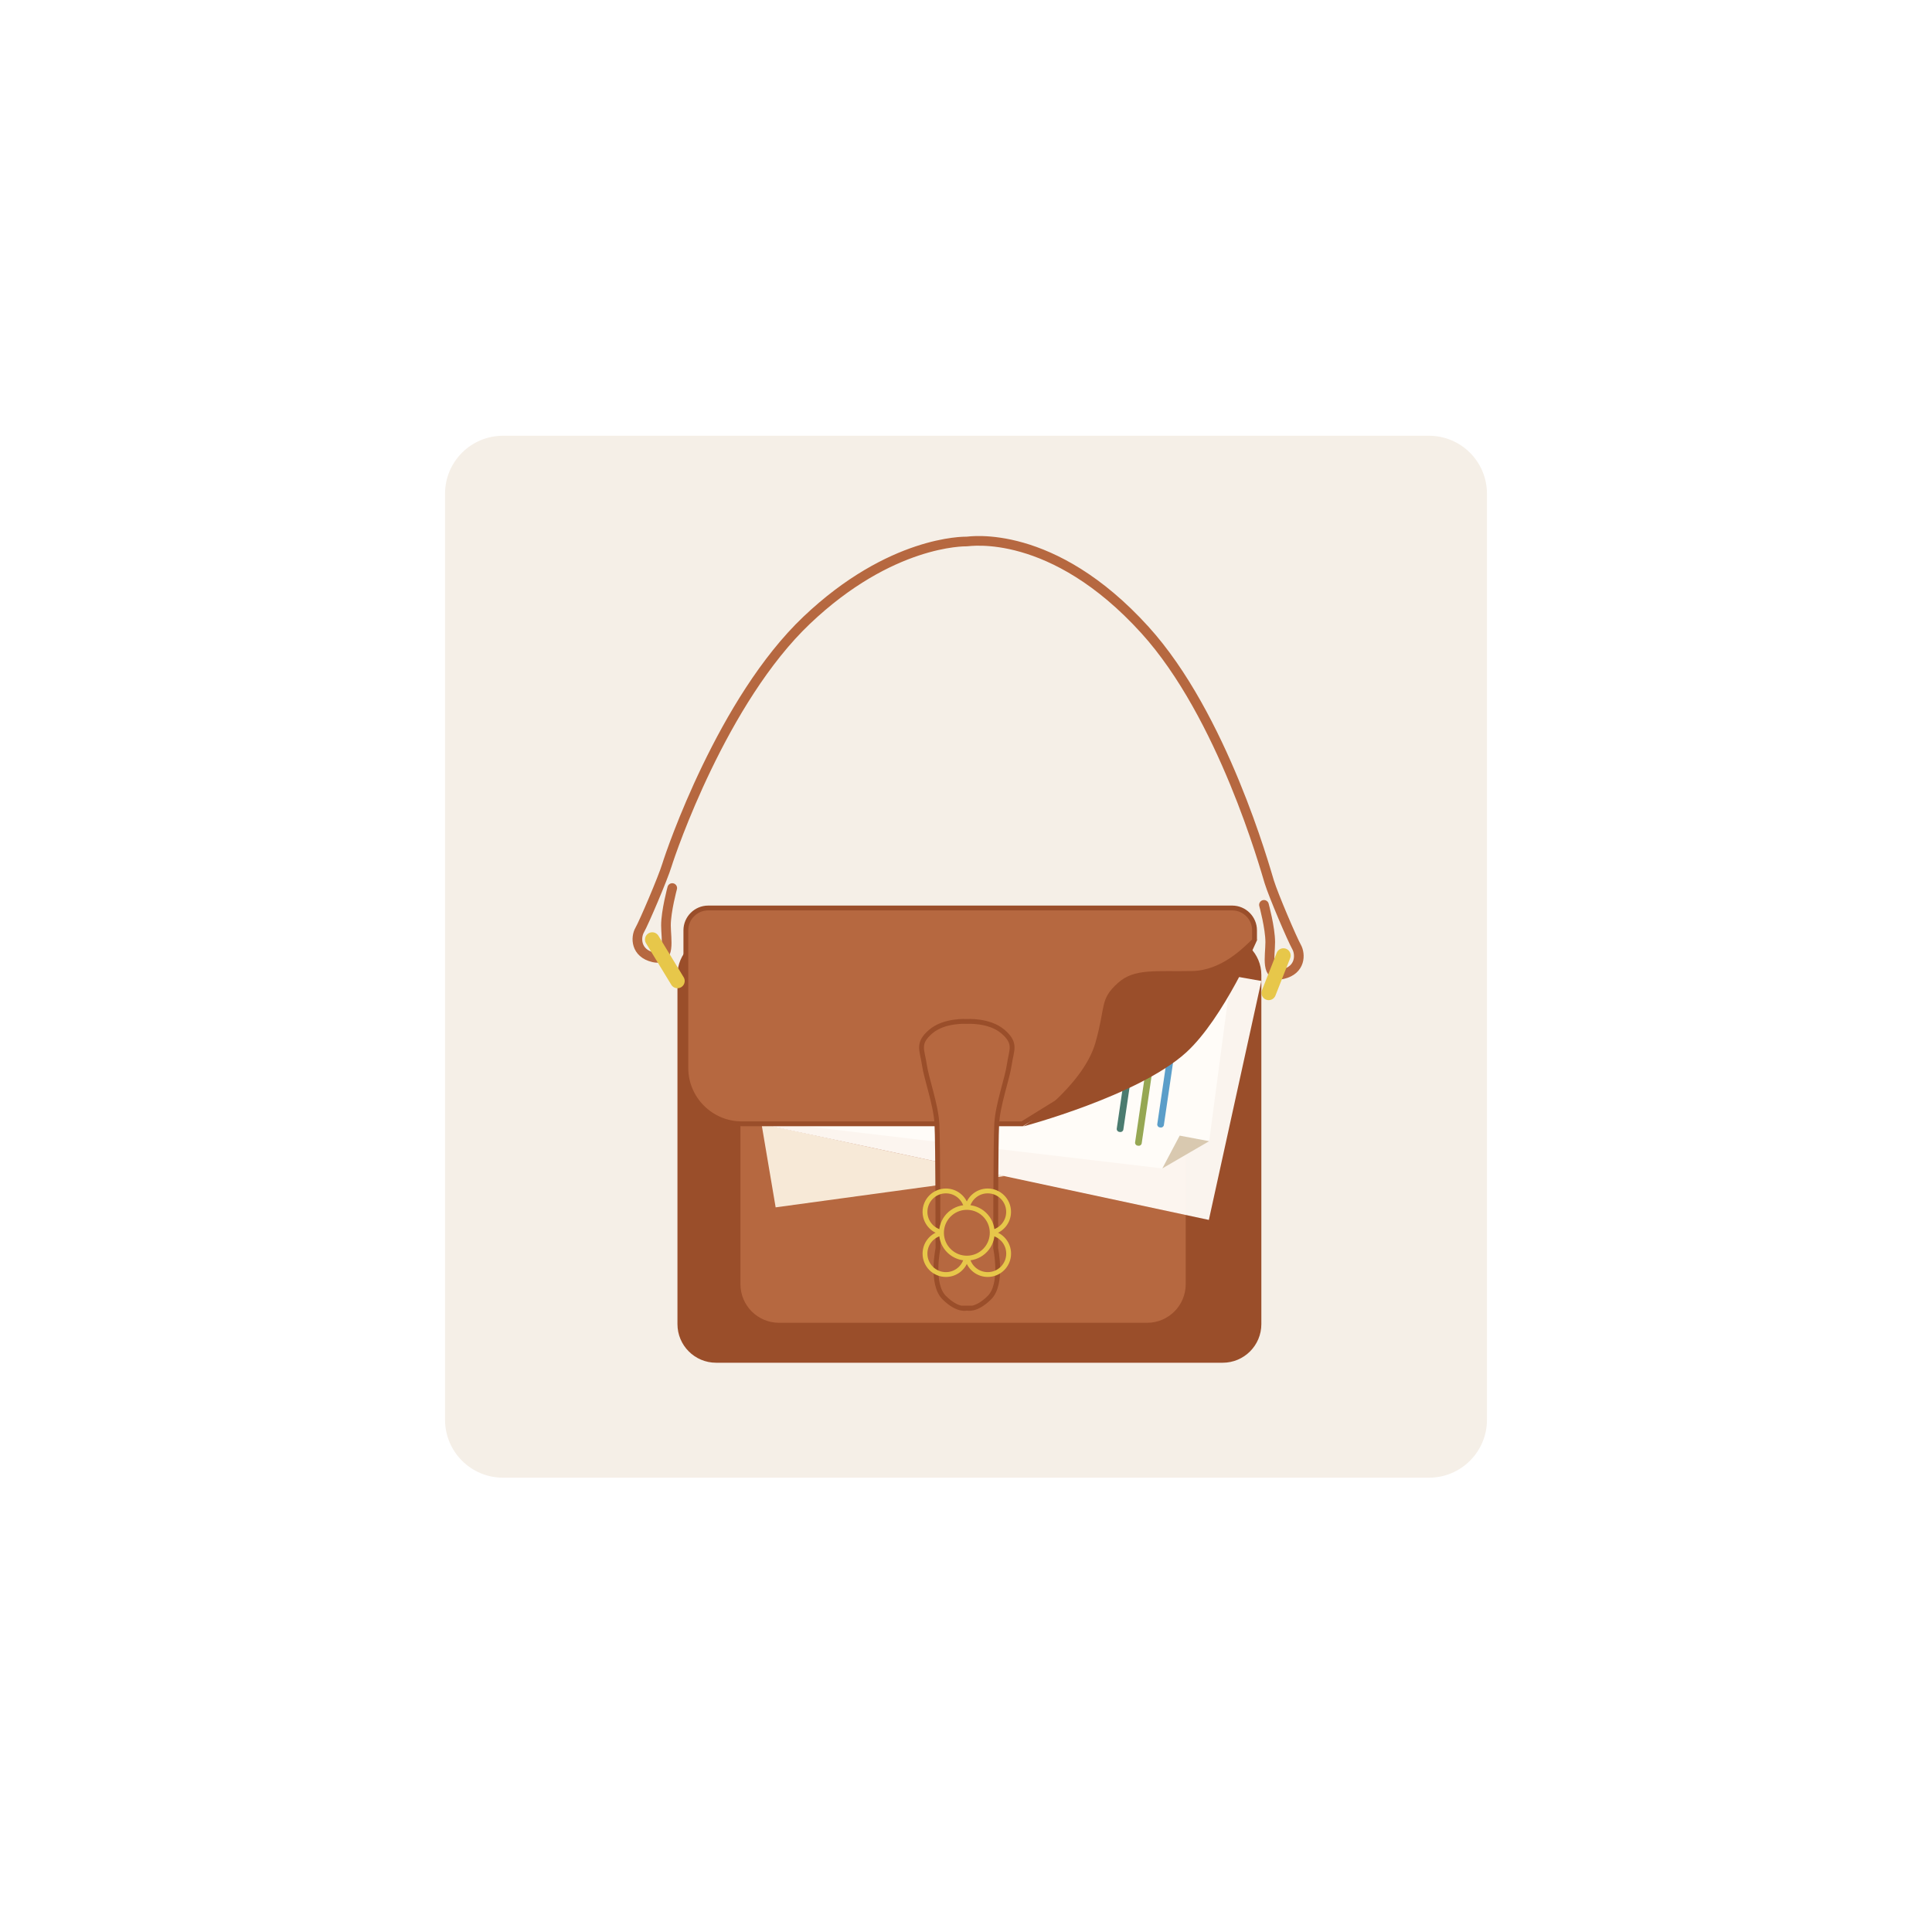
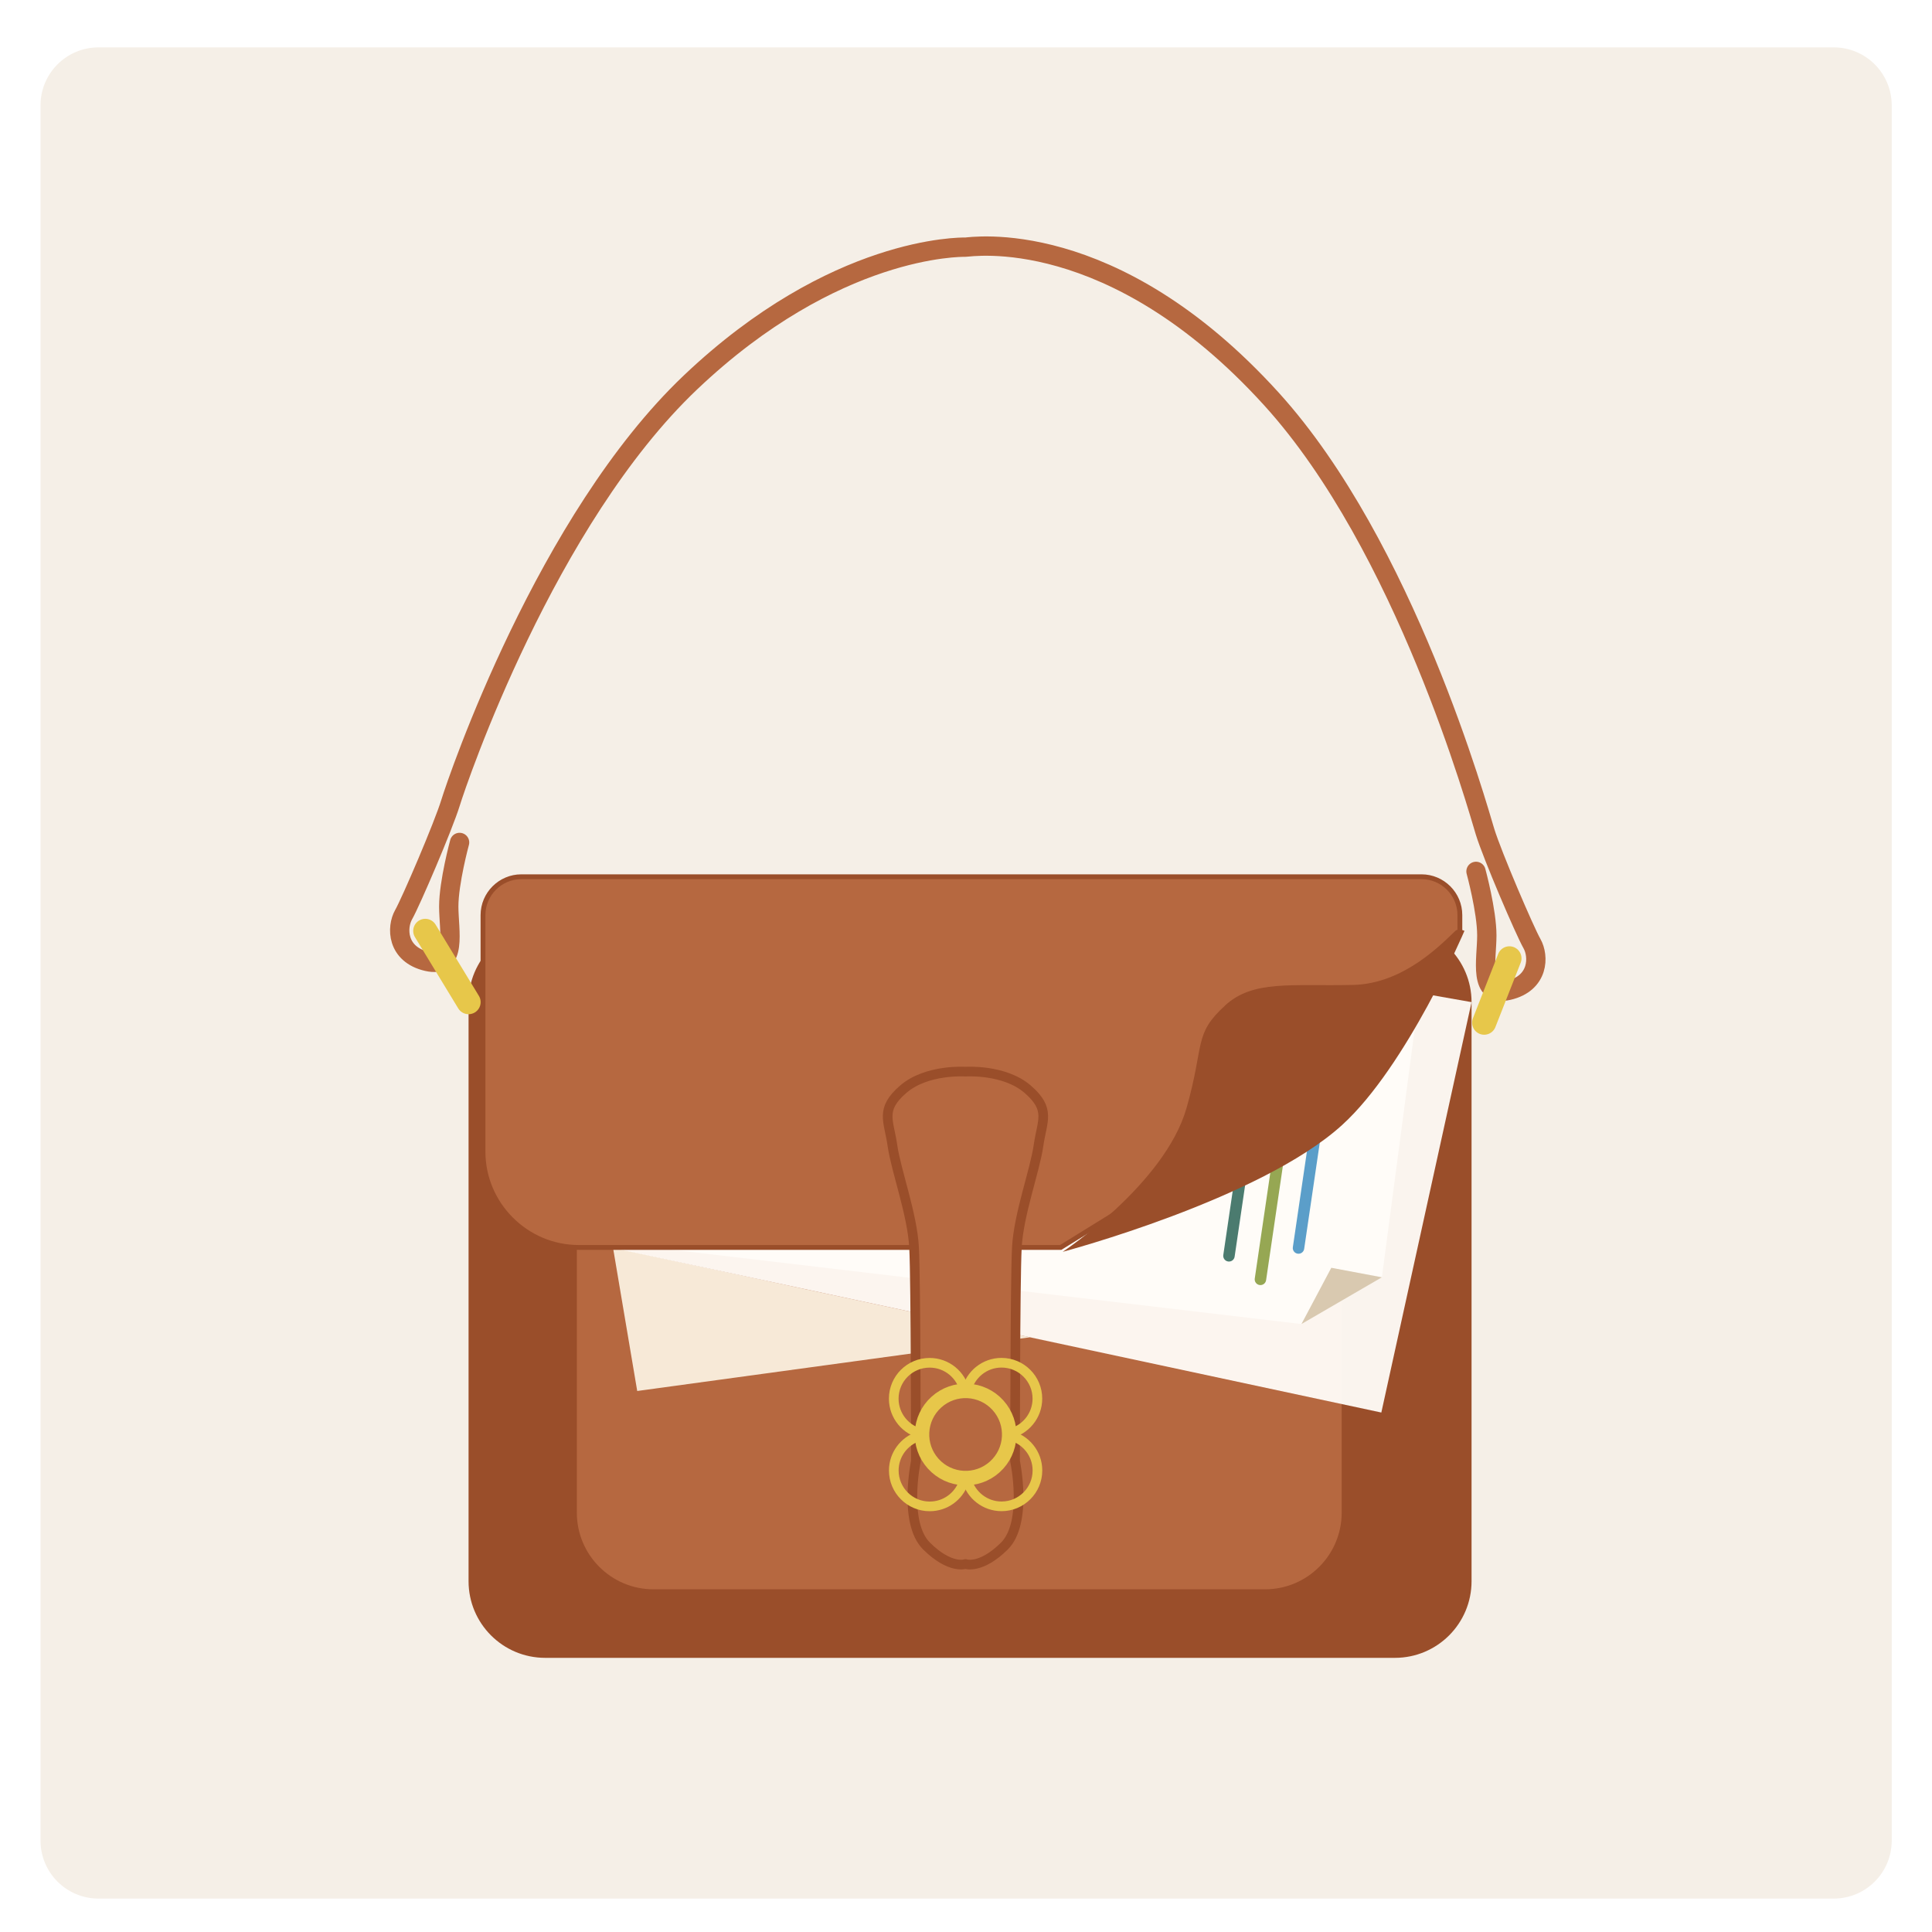
<svg xmlns="http://www.w3.org/2000/svg" viewBox="0 0 400 400">
  <g id="a" data-name="Backgrounds">
-     <rect x="92.14" y="90.22" width="215.72" height="215.72" rx="12" ry="12" fill="#f5efe7" />
+     <rect x="8.39" y="9.81" width="383.27" height="383.27" rx="12" ry="12" fill="#f5efe7" />
  </g>
  <g id="b" data-name="Story Collector">
-     <rect x="140.26" y="193.86" width="120.89" height="88.28" rx="8" ry="8" fill="#9a4e2a" />
-     <path d="M153.3,225.17h92.19v40.7c0,4.42-3.58,8-8,8h-76.19c-4.42,0-8-3.58-8-8v-40.7h0Z" fill="#b66840" />
-     <polygon points="157.66 232.67 160.59 249.97 207.94 243.5 180.82 237.69 157.66 232.67" fill="#fef7e8" opacity=".9" />
-     <polygon points="250.28 252.57 149.5 230.99 195.72 191.58 261.15 203.1 250.28 252.57" fill="#fffcf8" opacity=".95" />
-     <polygon points="240.65 241.91 151.46 231.37 165.64 191.58 255.38 198.21 250.35 236.27 240.65 241.91" fill="#fffcf8" />
-     <polygon points="244.24 235.12 240.65 241.91 250.35 236.27 244.24 235.12" fill="#d9c9b0" />
-     <rect x="226.54" y="216.92" width="31.96" height="1.38" rx=".6" ry=".6" transform="translate(493.08 9.31) rotate(98.36)" fill="#5b9ec9" />
-     <rect x="221.95" y="220.7" width="31.96" height="1.38" rx=".6" ry=".6" transform="translate(491.56 18.18) rotate(98.36)" fill="#96a753" />
-     <rect x="218.15" y="217.87" width="31.96" height="1.38" rx=".6" ry=".6" transform="translate(484.41 18.68) rotate(98.36)" fill="#4b7b6f" />
-     <path d="M244.33,212.45l-32.7,20.22h-58.08c-6.35,0-11.55-5.2-11.55-11.55v-28.51c0-2.54,2.08-4.62,4.62-4.62h108.5c2.54,0,4.62,2.08,4.62,4.62v1.9" fill="#b66840" stroke="#9a4e2a" stroke-miterlimit="10" />
-     <path d="M231.46,203.5c-3.85,3.49-2.46,4.64-4.66,12.37-2.61,9.18-14.93,17.34-14.93,17.34,0,0,23.82-6.32,33.69-15.29,7.8-7.09,14.75-23.4,14.75-23.4,0,0-.72-.34-1.09,0-1.65,1.55-6.21,6.39-12.36,6.52-7.5.16-12.01-.62-15.39,2.46Z" fill="#9a4e2a" />
-     <path d="M200.16,270.83s1.84.65,4.69-2.17,1.29-10.22,1.29-10.22c0,0,0-21.74.22-25.77s2.17-9.24,2.61-12.28,1.52-4.35-1.3-6.79c-2.83-2.45-7.5-2.12-7.5-2.12,0,0-4.67-.33-7.5,2.12s-1.74,3.75-1.3,6.79,2.39,8.26,2.61,12.28c.22,4.02.22,25.77.22,25.77,0,0-1.56,7.39,1.29,10.22s4.69,2.17,4.69,2.17Z" fill="#b66840" stroke="#9a4e2a" stroke-miterlimit="10" />
+     <rect x="97.01" y="191.61" width="207.66" height="151.63" rx="15.87" ry="15.87" fill="#9a4e2a" />
+     <path d="M119.42,245.39h158.36v67.79c0,8.76-7.11,15.87-15.87,15.87h-126.61c-8.76,0-15.87-7.11-15.87-15.87v-67.79h0Z" fill="#b66840" />
+     <polygon points="126.91 258.28 131.93 287.99 213.26 276.87 166.68 266.9 126.91 258.28" fill="#fef7e8" opacity=".9" />
+     <polygon points="285.99 292.45 112.88 255.38 192.27 187.69 304.67 207.48 285.99 292.45" fill="#fffcf8" opacity=".95" />
+     <polygon points="269.45 274.13 116.25 256.04 140.61 187.69 294.75 199.07 286.11 264.45 269.45 274.13" fill="#fffcf8" />
+     <polygon points="275.63 262.48 269.45 274.13 286.11 264.45 275.63 262.48" fill="#d9c9b0" />
+     <rect x="245.21" y="231.22" width="54.9" height="2.37" rx="1.18" ry="1.18" transform="translate(542.24 -3.57) rotate(98.36)" fill="#5b9ec9" />
+     <rect x="237.33" y="237.72" width="54.9" height="2.37" rx="1.18" ry="1.18" transform="translate(539.64 11.66) rotate(98.36)" fill="#96a753" />
+     <rect x="230.81" y="232.85" width="54.9" height="2.37" rx="1.18" ry="1.18" transform="translate(527.36 12.53) rotate(98.36)" fill="#4b7b6f" />
+     <path d="M275.77,223.54l-56.16,34.73h-99.77c-10.91,0-19.84-8.93-19.84-19.84v-48.97c0-4.37,3.57-7.94,7.94-7.94h186.37c4.37,0,7.94,3.57,7.94,7.94v3.27" fill="#b66840" stroke="#9a4e2a" stroke-miterlimit="10" />
+     <path d="M253.67,208.16c-6.61,6-4.23,7.96-8.01,21.24-4.49,15.77-25.65,29.78-25.65,29.78,0,0,40.92-10.85,57.86-26.26,13.4-12.18,25.33-40.2,25.33-40.2,0,0-1.24-.59-1.87,0-2.83,2.66-10.67,10.98-21.22,11.2-12.89.28-20.62-1.06-26.44,4.22Z" fill="#9a4e2a" />
+     <path d="M199.9,323.82s3.16,1.12,8.05-3.73c4.88-4.86,2.21-17.55,2.21-17.55,0,0,0-37.35.37-44.26s3.73-15.87,4.48-21.1,2.61-7.47-2.24-11.67c-4.86-4.2-12.88-3.64-12.88-3.64,0,0-8.02-.56-12.88,3.64-4.86,4.2-2.99,6.44-2.24,11.67s4.11,14.19,4.48,21.1c.37,6.91.37,44.26.37,44.26,0,0-2.67,12.7,2.21,17.55s8.05,3.73,8.05,3.73Z" fill="#b66840" stroke="#9a4e2a" stroke-miterlimit="10" stroke-width="2" />
    <g id="c" data-name="flor-group">
-       <circle cx="200.17" cy="255.23" r="5.25" transform="translate(-118.34 193.93) rotate(-41)" fill="none" stroke="#e7c74a" stroke-miterlimit="10" />
-       <path d="M205.5,255.34c1.91.45,3.33,2.17,3.33,4.21,0,2.39-1.94,4.33-4.33,4.33-2,0-3.69-1.36-4.18-3.21" fill="none" stroke="#e7c74a" stroke-miterlimit="10" />
-       <path d="M194.97,255.14c-1.97-.4-3.46-2.15-3.46-4.24,0-2.39,1.94-4.33,4.33-4.33,2.08,0,3.82,1.47,4.23,3.42" fill="none" stroke="#e7c74a" stroke-miterlimit="10" />
-       <path d="M199.92,261c-.6,1.68-2.2,2.88-4.08,2.88-2.39,0-4.33-1.94-4.33-4.33,0-1.92,1.24-3.54,2.97-4.11" fill="none" stroke="#e7c74a" stroke-miterlimit="10" />
-       <path d="M200.28,249.9c.45-1.91,2.17-3.33,4.21-3.33,2.39,0,4.33,1.94,4.33,4.33,0,2.08-1.47,3.82-3.42,4.23" fill="none" stroke="#e7c74a" stroke-miterlimit="10" />
+       <circle cx="199.92" cy="297.01" r="9.03" transform="translate(-147.48 210.41) rotate(-42.06)" fill="none" stroke="#e7c74a" stroke-miterlimit="10" stroke-width="3" />
+       <path d="M209.07,297.21c3.28.78,5.72,3.72,5.72,7.23,0,4.11-3.33,7.43-7.43,7.43-3.44,0-6.33-2.34-7.18-5.51" fill="none" stroke="#e7c74a" stroke-miterlimit="10" stroke-width="2" />
+       <path d="M190.98,296.86c-3.39-.69-5.94-3.69-5.94-7.28,0-4.11,3.33-7.43,7.43-7.43,3.57,0,6.55,2.52,7.27,5.88" fill="none" stroke="#e7c74a" stroke-miterlimit="10" stroke-width="2" />
+       <path d="M199.49,306.94c-1.02,2.88-3.77,4.94-7.01,4.94-4.11,0-7.43-3.33-7.43-7.43,0-3.29,2.14-6.08,5.1-7.06" fill="none" stroke="#e7c74a" stroke-miterlimit="10" stroke-width="2" />
+       <path d="M200.12,287.86c.78-3.28,3.72-5.72,7.23-5.72,4.11,0,7.43,3.33,7.43,7.43,0,3.57-2.52,6.55-5.88,7.27" fill="none" stroke="#e7c74a" stroke-miterlimit="10" stroke-width="2" />
    </g>
-     <path d="M261.69,187.34s1.3,4.78,1.3,7.72c0,2.94-1.09,7.49,2.61,6.63s3.7-4.12,2.83-5.65-4.78-10.65-5.65-13.48-9.61-34.36-25.73-52.13c-19.22-21.2-36.34-18.32-36.89-18.32-.55,0-15.76-.22-33.15,16.31-17.39,16.52-28.05,47.83-28.92,50.66s-4.78,11.96-5.65,13.48-.87,4.78,2.83,5.65,2.61-3.69,2.61-6.63,1.3-7.72,1.3-7.72" fill="none" stroke="#b66840" stroke-linecap="round" stroke-miterlimit="10" stroke-width="2" />
-     <line x1="265.72" y1="197.83" x2="262.67" y2="205.57" fill="none" stroke="#e7c74a" stroke-linecap="round" stroke-miterlimit="10" stroke-width="3" />
-     <line x1="135.04" y1="194.52" x2="140.26" y2="203.1" fill="none" stroke="#e7c74a" stroke-linecap="round" stroke-miterlimit="10" stroke-width="3" />
+     <path d="M305.59,180.41s2.24,8.22,2.24,13.26c0,5.04-1.87,12.86,4.48,11.38,6.35-1.48,6.35-7.09,4.86-9.7s-8.22-18.3-9.71-23.16c-1.49-4.86-16.51-59.02-44.19-89.55-33.02-36.41-62.43-31.46-63.37-31.47-.94,0-27.07-.37-56.95,28.01-29.88,28.38-48.18,82.17-49.67,87.02s-8.22,20.54-9.71,23.16-1.49,8.22,4.86,9.7,4.48-6.34,4.48-11.38,2.24-13.26,2.24-13.26" fill="none" stroke="#b66840" stroke-linecap="round" stroke-miterlimit="10" stroke-width="4" />
+     <line x1="312.51" y1="198.42" x2="307.28" y2="211.73" fill="none" stroke="#e7c74a" stroke-linecap="round" stroke-miterlimit="10" stroke-width="5" />
+     <line x1="88.05" y1="192.73" x2="97.01" y2="207.48" fill="none" stroke="#e7c74a" stroke-linecap="round" stroke-miterlimit="10" stroke-width="5" />
  </g>
</svg>
